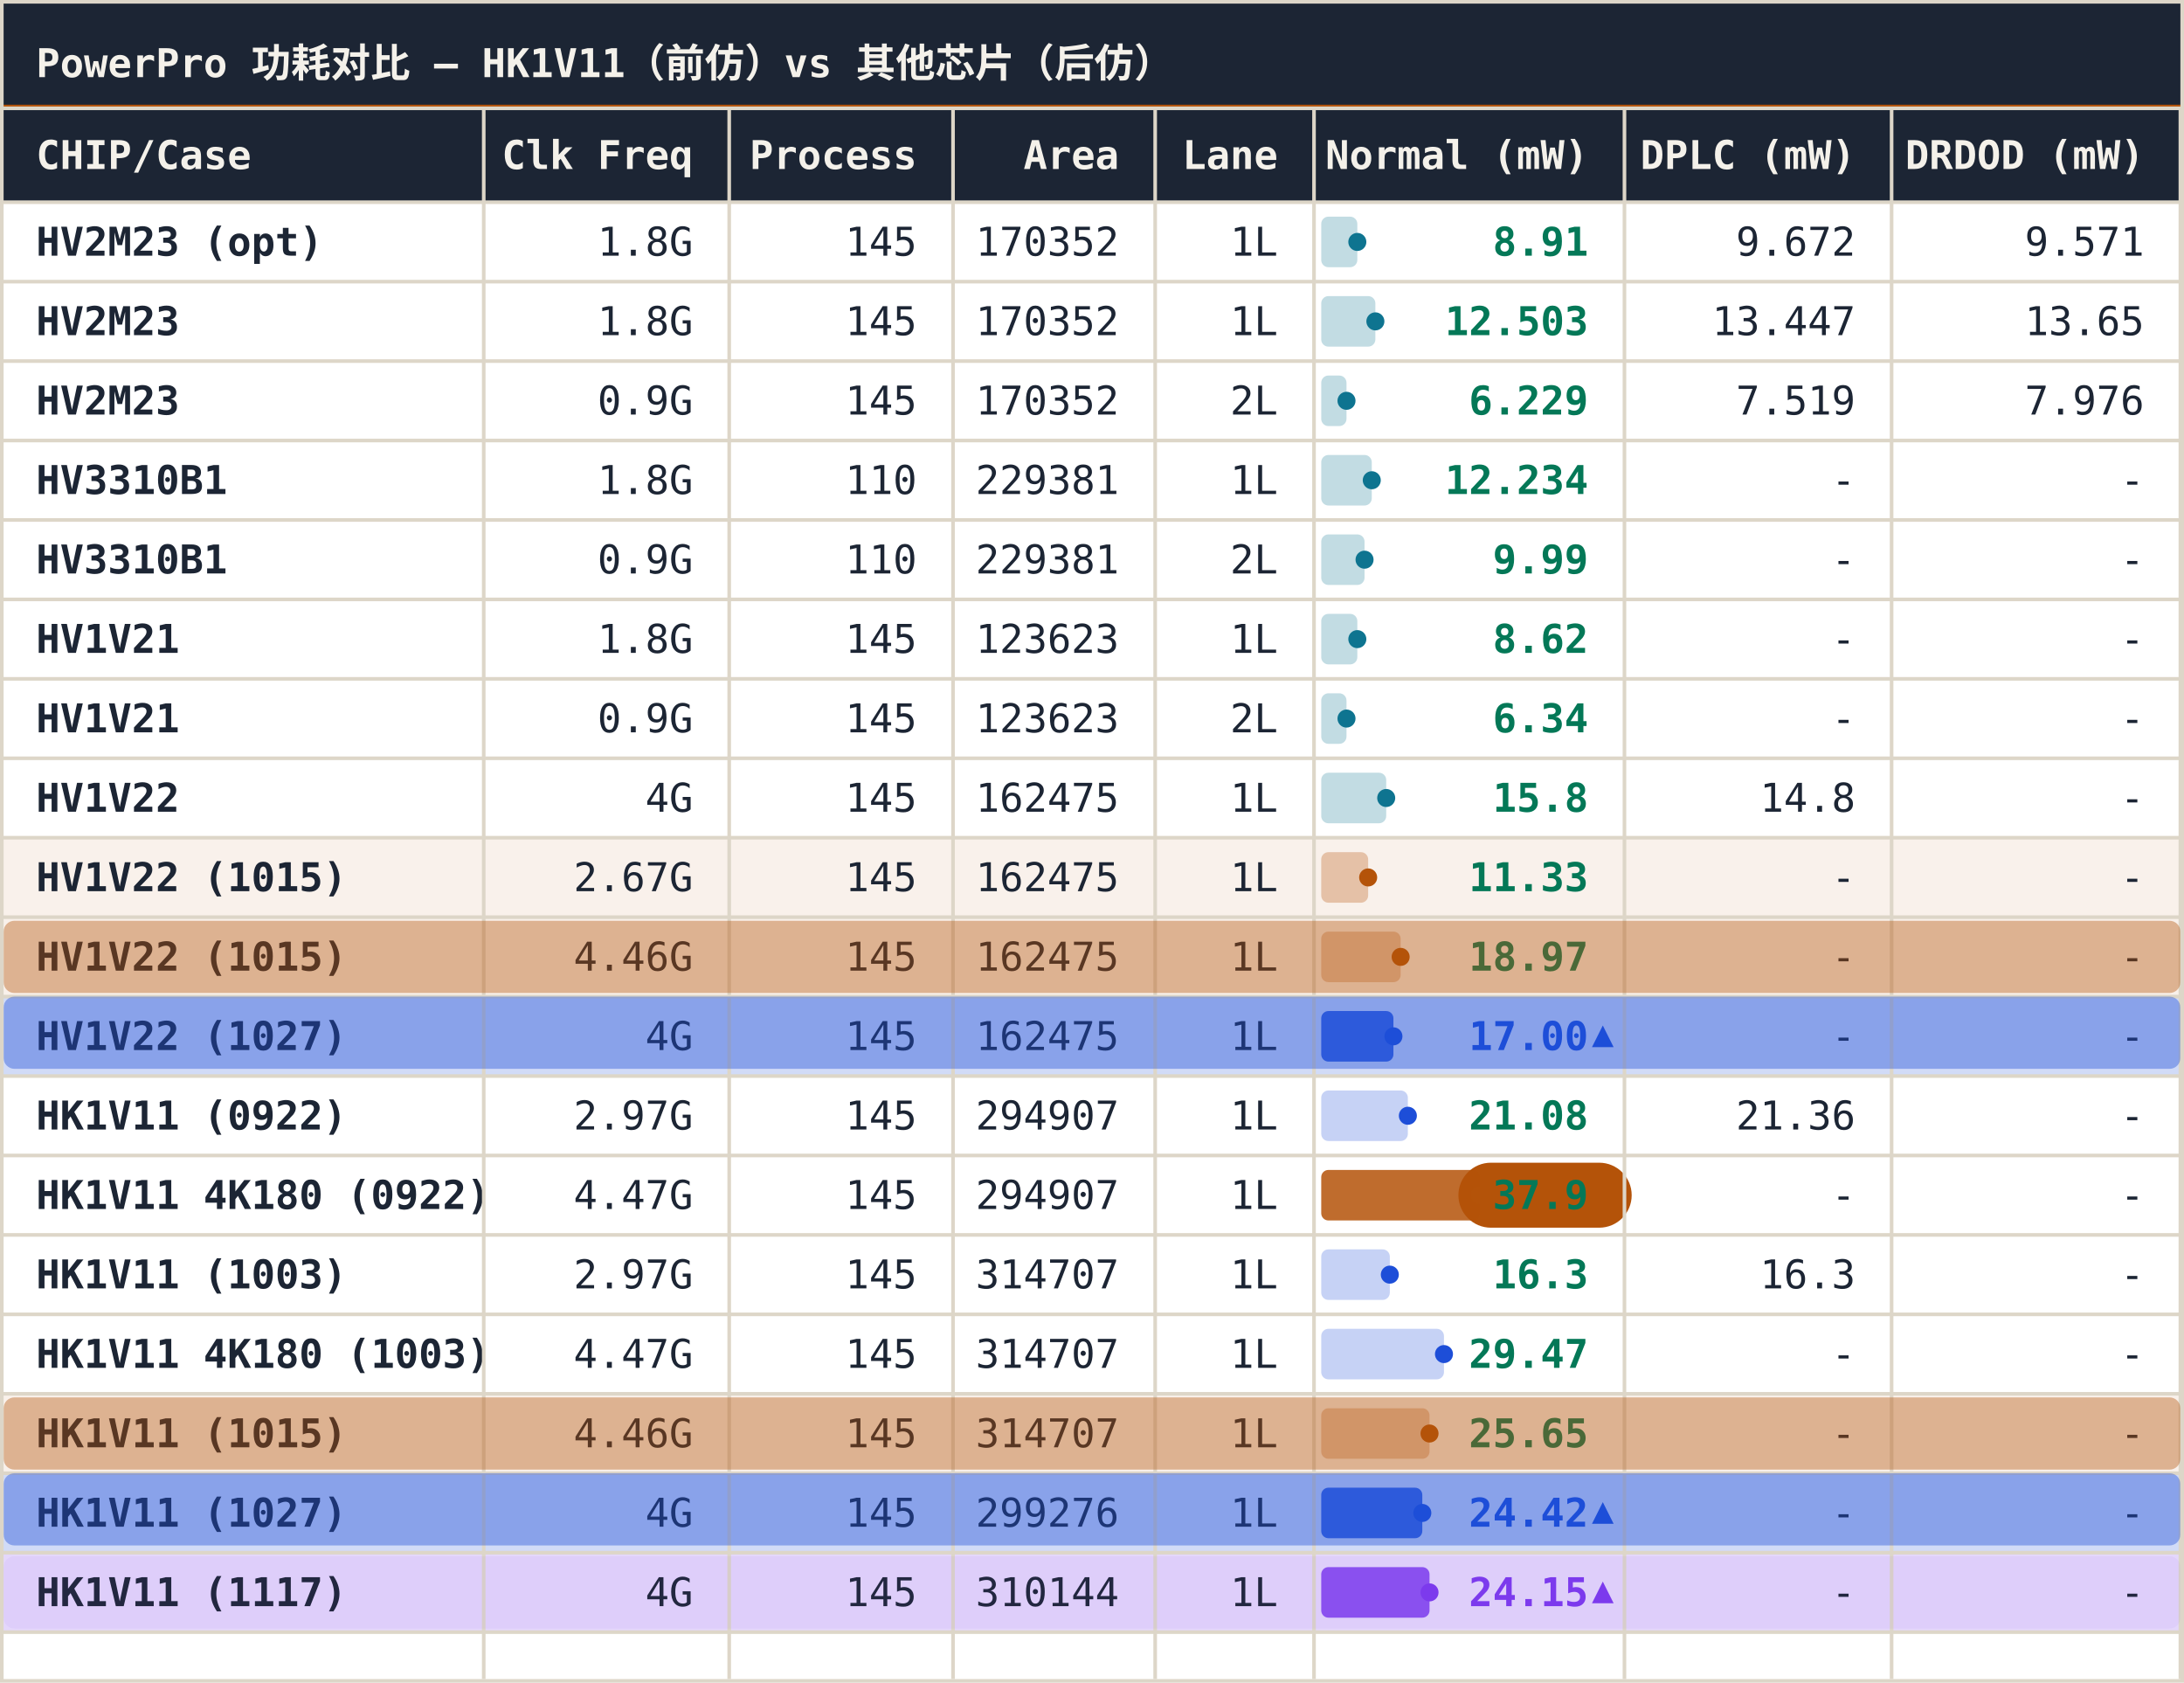
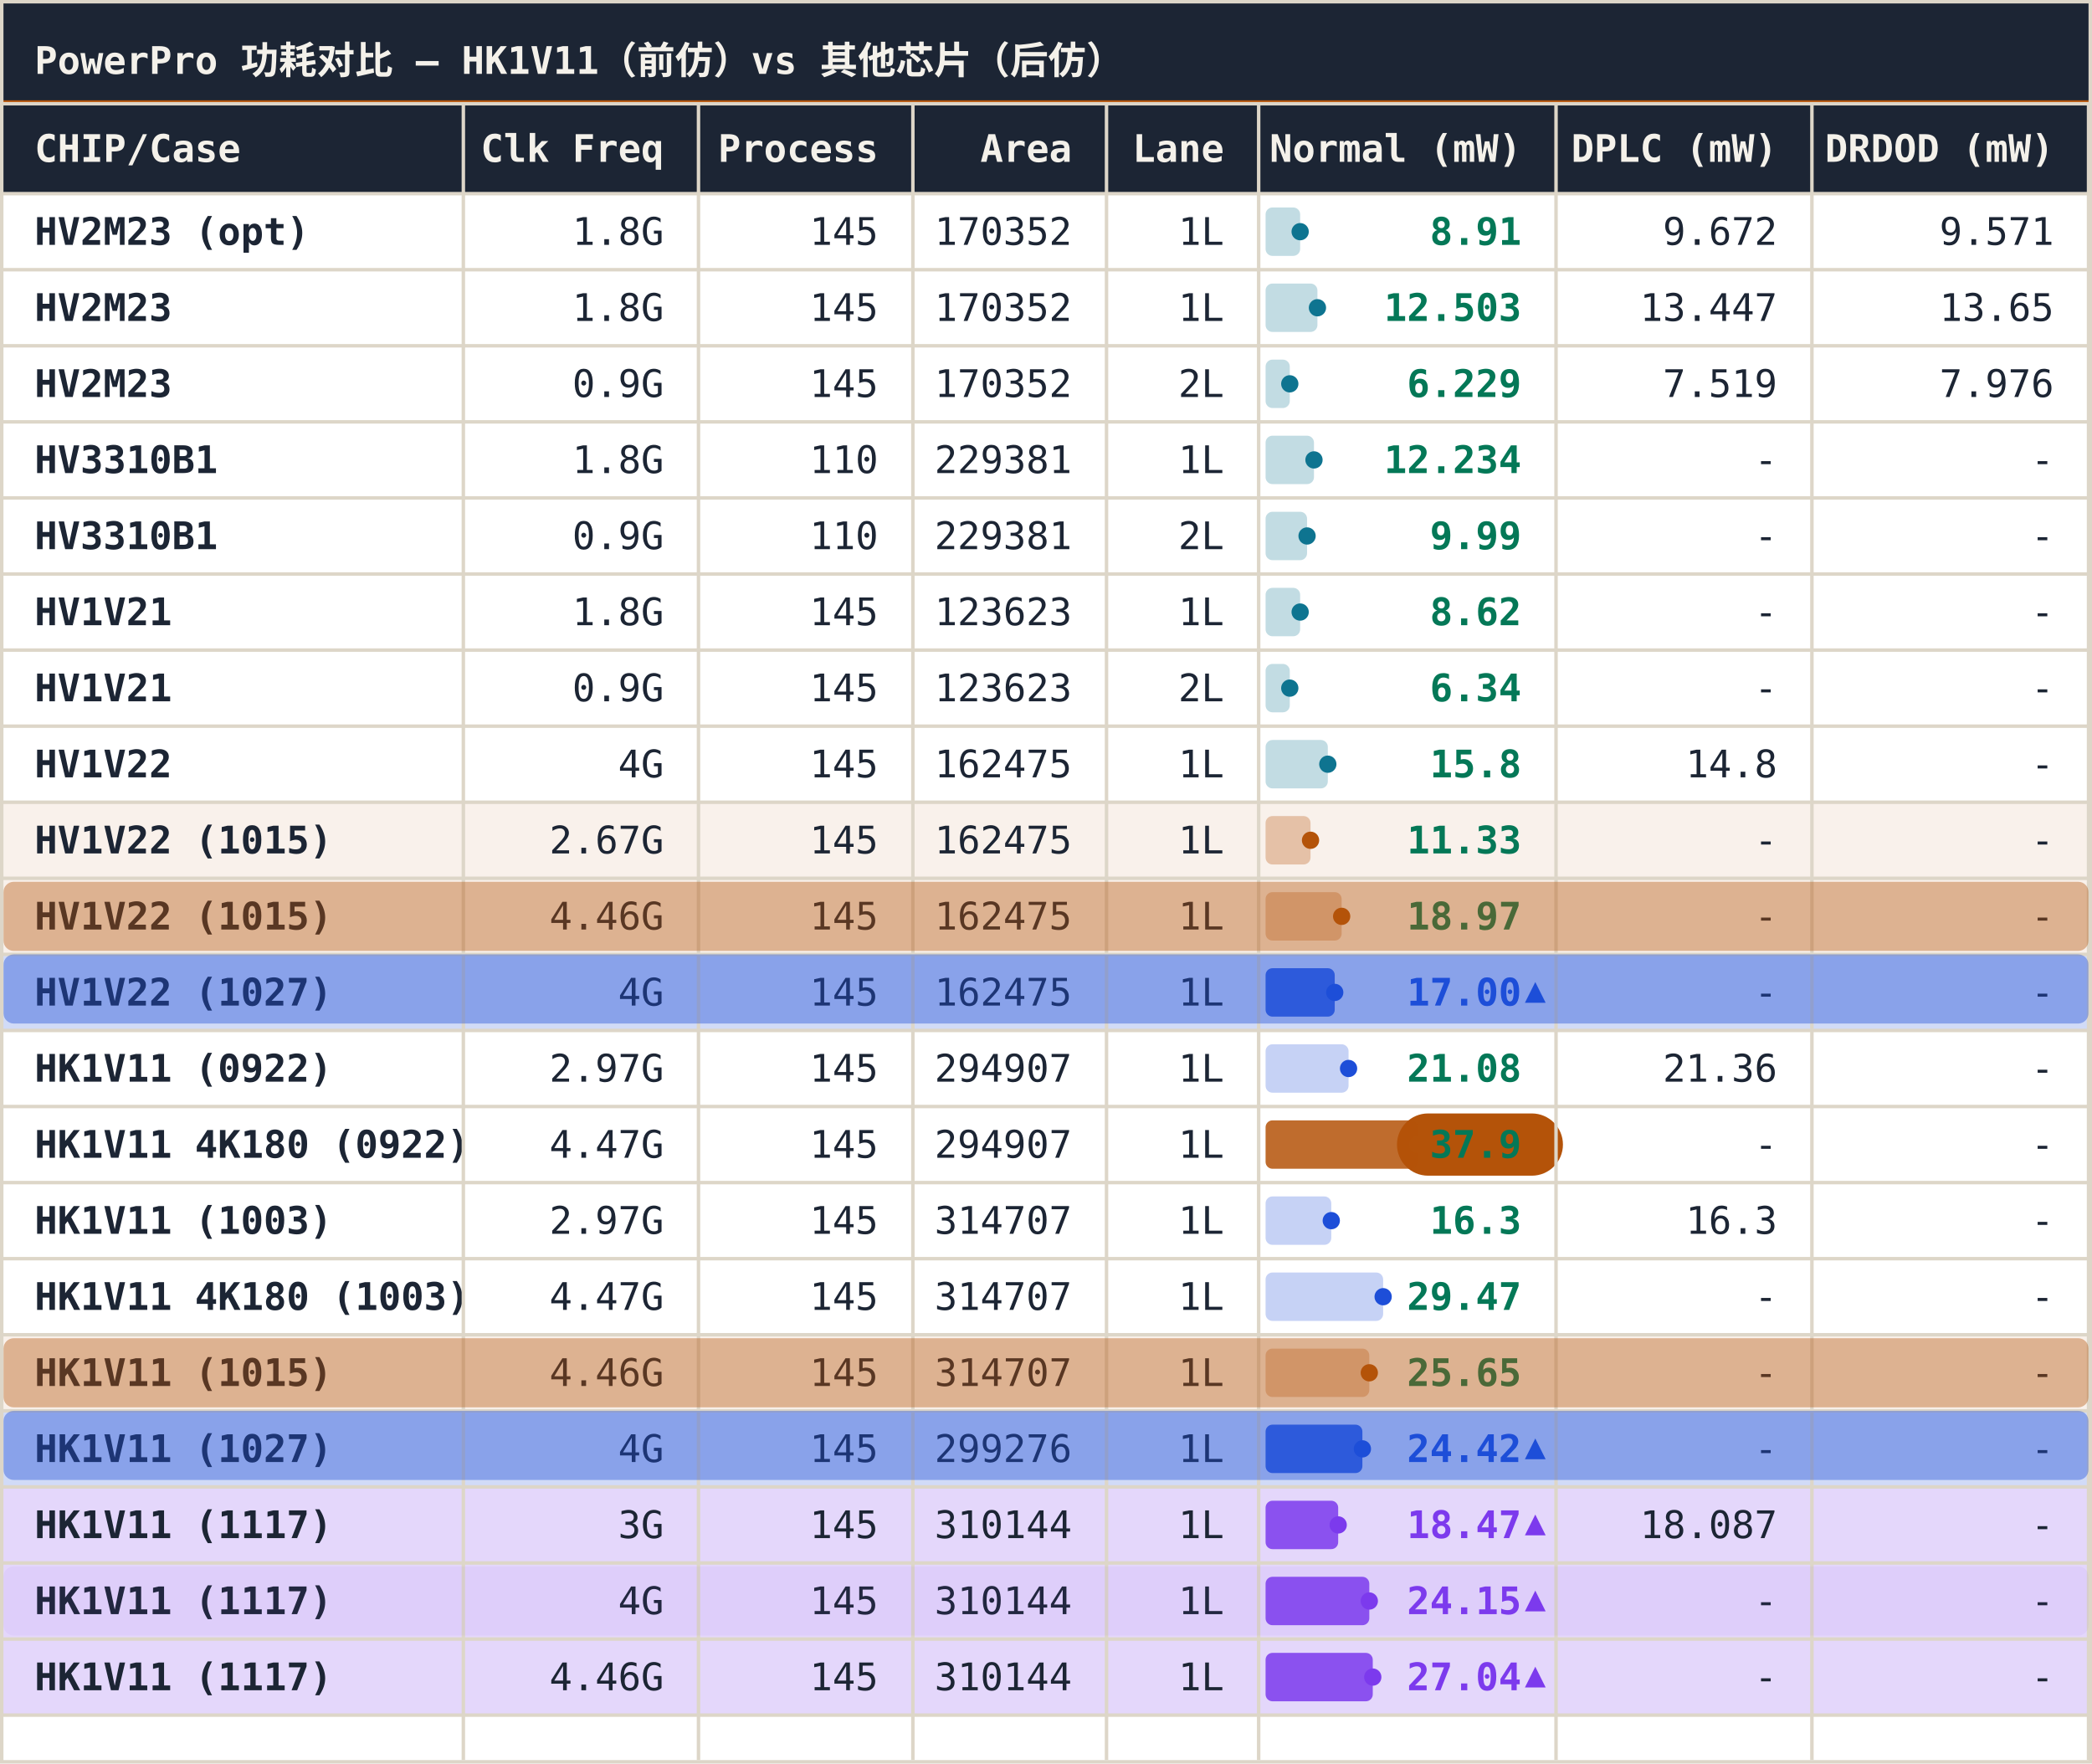
- <svg xmlns="http://www.w3.org/2000/svg" width="605" height="466" viewBox="0 0 605 466">
+ <svg xmlns="http://www.w3.org/2000/svg" width="605" height="510" viewBox="0 0 605 510">
  <style>
text{font-family:ui-monospace,Consolas,monospace,"Microsoft YaHei",sans-serif;font-size:11px;}




.in{}
.bar{transform-box:fill-box;transform-origin:left center;}
.r0{}
.b0{}
.r1{}
.b1{}
.r2{}
.b2{}
.r3{}
.b3{}
.r4{}
.b4{}
.r5{}
.b5{}
.r6{}
.b6{}
.r7{}
.b7{}
.r8{}
.b8{}
.r9{}
.b9{}
.r10{}
.b10{}
.r11{}
.b11{}
.r12{}
.b12{}
.r13{}
.b13{}
.r14{}
.b14{}
.r15{}
.b15{}
.r16{}
.b16{}
.r17{}
.b17{}
+ .r18{}
+ .b18{}
+ .r19{}
+ .b19{}
.sweep{transform-box:fill-box;transform-origin:left center;}
.cap{}
.breath{opacity:.4;}
.maxpulse{opacity:1;}

.breath2{opacity:.4;}
.breath3{opacity:.4;}
.cmpband3{transform-box:fill-box;transform-origin:left center;}

.dot{}
- .d0{}.d1{}.d2{}.d3{}.d4{}.d5{}.d6{}.d7{}.d8{}.d9{}.d10{}.d11{}.d12{}.d13{}.d14{}.d15{}.d16{}.d17{}
+ .d0{}.d1{}.d2{}.d3{}.d4{}.d5{}.d6{}.d7{}.d8{}.d9{}.d10{}.d11{}.d12{}.d13{}.d14{}.d15{}.d16{}.d17{}.d18{}.d19{}

.peakglow{}

@media (prefers-reduced-motion:reduce){*{animation:none!important}}
</style>
  <defs>
    <clipPath id="cCmp">
      <rect x="1" y="255" width="603" height="20" />
      <rect x="1" y="387" width="603" height="20" />
    </clipPath>
    <clipPath id="cCmp2">
      <rect x="1" y="276" width="603" height="20" />
      <rect x="1" y="408" width="603" height="20" />
    </clipPath>
    <clipPath id="cCmp3">
-       <rect x="1" y="431" width="603" height="20" />
+       <rect x="1" y="453" width="603" height="20" />
    </clipPath>
    <clipPath id="cBody">
-       <rect x="0" y="56" width="605" height="396" />
+       <rect x="0" y="56" width="605" height="440" />
    </clipPath>
    <linearGradient id="gCmp3" x1="0" y1="0" x2="1" y2="0">
      <stop offset="0" stop-color="#7c3aed" stop-opacity="0" />
      <stop offset="0.5" stop-color="#7c3aed" stop-opacity="0.25" />
      <stop offset="1" stop-color="#7c3aed" stop-opacity="0" />
    </linearGradient>
  </defs>
-   <rect x="0" y="0" width="605" height="466" fill="#ffffff" />
+   <rect x="0" y="0" width="605" height="510" fill="#ffffff" />
  <g class="in">
    <rect x="0" y="0" width="605" height="30" fill="#1c2534" />
    <text x="10" y="15.0" dominant-baseline="central" fill="#f4f1ea" font-weight="bold">PowerPro 功耗对比 — HK1V11（前仿）vs 其他芯片（后仿）</text>
    <rect class="sweep" x="0" y="29" width="605" height="2" fill="#b45309" />
    <rect x="0" y="30" width="605" height="26" fill="#1c2534" />
    <text x="10" y="43.0" dominant-baseline="central" fill="#f4f1ea" font-weight="bold">CHIP/Case</text>
    <text x="192" y="43.0" text-anchor="end" dominant-baseline="central" fill="#f4f1ea" font-weight="bold">Clk Freq</text>
    <text x="254" y="43.0" text-anchor="end" dominant-baseline="central" fill="#f4f1ea" font-weight="bold">Process</text>
    <text x="310" y="43.0" text-anchor="end" dominant-baseline="central" fill="#f4f1ea" font-weight="bold">Area</text>
    <text x="354" y="43.0" text-anchor="end" dominant-baseline="central" fill="#f4f1ea" font-weight="bold">Lane</text>
    <text x="440" y="43.0" text-anchor="end" dominant-baseline="central" fill="#f4f1ea" font-weight="bold">Normal (mW)</text>
    <text x="514" y="43.0" text-anchor="end" dominant-baseline="central" fill="#f4f1ea" font-weight="bold">DPLC (mW)</text>
    <text x="594" y="43.0" text-anchor="end" dominant-baseline="central" fill="#f4f1ea" font-weight="bold">DRDOD (mW)</text>
  </g>
  <g class="r0">
    <rect class="bar b0" x="366" y="60" width="10" height="14" rx="2" fill="#0e7490" fill-opacity="0.25" />
    <circle class="dot d0" cx="376" cy="67" r="2.5" fill="#0e7490" />
    <text x="10" y="67.0" dominant-baseline="central" fill="#1c2534" font-weight="bold">HV2M23 (opt)</text>
    <text x="192" y="67.0" text-anchor="end" dominant-baseline="central" fill="#1c2534">1.8G</text>
    <text x="254" y="67.0" text-anchor="end" dominant-baseline="central" fill="#1c2534">145</text>
    <text x="310" y="67.0" text-anchor="end" dominant-baseline="central" fill="#1c2534">170352</text>
    <text x="354" y="67.0" text-anchor="end" dominant-baseline="central" fill="#1c2534">1L</text>
    <text x="440" y="67.0" text-anchor="end" dominant-baseline="central" fill="#047857" font-weight="bold">8.91</text>
    <text x="514" y="67.0" text-anchor="end" dominant-baseline="central" fill="#1c2534">9.672</text>
    <text x="594" y="67.0" text-anchor="end" dominant-baseline="central" fill="#1c2534">9.571</text>
  </g>
  <g class="r1">
    <rect class="bar b1" x="366" y="82" width="15" height="14" rx="2" fill="#0e7490" fill-opacity="0.25" />
    <circle class="dot d1" cx="381" cy="89" r="2.5" fill="#0e7490" />
    <text x="10" y="89.0" dominant-baseline="central" fill="#1c2534" font-weight="bold">HV2M23</text>
    <text x="192" y="89.0" text-anchor="end" dominant-baseline="central" fill="#1c2534">1.8G</text>
    <text x="254" y="89.0" text-anchor="end" dominant-baseline="central" fill="#1c2534">145</text>
    <text x="310" y="89.0" text-anchor="end" dominant-baseline="central" fill="#1c2534">170352</text>
    <text x="354" y="89.0" text-anchor="end" dominant-baseline="central" fill="#1c2534">1L</text>
    <text x="440" y="89.0" text-anchor="end" dominant-baseline="central" fill="#047857" font-weight="bold">12.503</text>
    <text x="514" y="89.0" text-anchor="end" dominant-baseline="central" fill="#1c2534">13.447</text>
    <text x="594" y="89.0" text-anchor="end" dominant-baseline="central" fill="#1c2534">13.65</text>
  </g>
  <g class="r2">
    <rect class="bar b2" x="366" y="104" width="7" height="14" rx="2" fill="#0e7490" fill-opacity="0.25" />
    <circle class="dot d2" cx="373" cy="111" r="2.5" fill="#0e7490" />
    <text x="10" y="111.0" dominant-baseline="central" fill="#1c2534" font-weight="bold">HV2M23</text>
    <text x="192" y="111.0" text-anchor="end" dominant-baseline="central" fill="#1c2534">0.9G</text>
    <text x="254" y="111.0" text-anchor="end" dominant-baseline="central" fill="#1c2534">145</text>
    <text x="310" y="111.0" text-anchor="end" dominant-baseline="central" fill="#1c2534">170352</text>
    <text x="354" y="111.0" text-anchor="end" dominant-baseline="central" fill="#1c2534">2L</text>
    <text x="440" y="111.0" text-anchor="end" dominant-baseline="central" fill="#047857" font-weight="bold">6.229</text>
    <text x="514" y="111.0" text-anchor="end" dominant-baseline="central" fill="#1c2534">7.519</text>
    <text x="594" y="111.0" text-anchor="end" dominant-baseline="central" fill="#1c2534">7.976</text>
  </g>
  <g class="r3">
    <rect class="bar b3" x="366" y="126" width="14" height="14" rx="2" fill="#0e7490" fill-opacity="0.25" />
    <circle class="dot d3" cx="380" cy="133" r="2.5" fill="#0e7490" />
    <text x="10" y="133.0" dominant-baseline="central" fill="#1c2534" font-weight="bold">HV3310B1</text>
    <text x="192" y="133.0" text-anchor="end" dominant-baseline="central" fill="#1c2534">1.8G</text>
    <text x="254" y="133.0" text-anchor="end" dominant-baseline="central" fill="#1c2534">110</text>
    <text x="310" y="133.0" text-anchor="end" dominant-baseline="central" fill="#1c2534">229381</text>
    <text x="354" y="133.0" text-anchor="end" dominant-baseline="central" fill="#1c2534">1L</text>
    <text x="440" y="133.0" text-anchor="end" dominant-baseline="central" fill="#047857" font-weight="bold">12.234</text>
    <text x="514" y="133.0" text-anchor="end" dominant-baseline="central" fill="#1c2534">-</text>
    <text x="594" y="133.0" text-anchor="end" dominant-baseline="central" fill="#1c2534">-</text>
  </g>
  <g class="r4">
    <rect class="bar b4" x="366" y="148" width="12" height="14" rx="2" fill="#0e7490" fill-opacity="0.25" />
    <circle class="dot d4" cx="378" cy="155" r="2.5" fill="#0e7490" />
    <text x="10" y="155.0" dominant-baseline="central" fill="#1c2534" font-weight="bold">HV3310B1</text>
    <text x="192" y="155.0" text-anchor="end" dominant-baseline="central" fill="#1c2534">0.9G</text>
    <text x="254" y="155.0" text-anchor="end" dominant-baseline="central" fill="#1c2534">110</text>
    <text x="310" y="155.0" text-anchor="end" dominant-baseline="central" fill="#1c2534">229381</text>
    <text x="354" y="155.0" text-anchor="end" dominant-baseline="central" fill="#1c2534">2L</text>
    <text x="440" y="155.0" text-anchor="end" dominant-baseline="central" fill="#047857" font-weight="bold">9.99</text>
    <text x="514" y="155.0" text-anchor="end" dominant-baseline="central" fill="#1c2534">-</text>
    <text x="594" y="155.0" text-anchor="end" dominant-baseline="central" fill="#1c2534">-</text>
  </g>
  <g class="r5">
    <rect class="bar b5" x="366" y="170" width="10" height="14" rx="2" fill="#0e7490" fill-opacity="0.25" />
    <circle class="dot d5" cx="376" cy="177" r="2.5" fill="#0e7490" />
    <text x="10" y="177.0" dominant-baseline="central" fill="#1c2534" font-weight="bold">HV1V21</text>
    <text x="192" y="177.0" text-anchor="end" dominant-baseline="central" fill="#1c2534">1.8G</text>
    <text x="254" y="177.0" text-anchor="end" dominant-baseline="central" fill="#1c2534">145</text>
    <text x="310" y="177.0" text-anchor="end" dominant-baseline="central" fill="#1c2534">123623</text>
    <text x="354" y="177.0" text-anchor="end" dominant-baseline="central" fill="#1c2534">1L</text>
    <text x="440" y="177.0" text-anchor="end" dominant-baseline="central" fill="#047857" font-weight="bold">8.62</text>
    <text x="514" y="177.0" text-anchor="end" dominant-baseline="central" fill="#1c2534">-</text>
    <text x="594" y="177.0" text-anchor="end" dominant-baseline="central" fill="#1c2534">-</text>
  </g>
  <g class="r6">
    <rect class="bar b6" x="366" y="192" width="7" height="14" rx="2" fill="#0e7490" fill-opacity="0.25" />
    <circle class="dot d6" cx="373" cy="199" r="2.5" fill="#0e7490" />
    <text x="10" y="199.0" dominant-baseline="central" fill="#1c2534" font-weight="bold">HV1V21</text>
    <text x="192" y="199.0" text-anchor="end" dominant-baseline="central" fill="#1c2534">0.9G</text>
    <text x="254" y="199.0" text-anchor="end" dominant-baseline="central" fill="#1c2534">145</text>
    <text x="310" y="199.0" text-anchor="end" dominant-baseline="central" fill="#1c2534">123623</text>
    <text x="354" y="199.0" text-anchor="end" dominant-baseline="central" fill="#1c2534">2L</text>
    <text x="440" y="199.0" text-anchor="end" dominant-baseline="central" fill="#047857" font-weight="bold">6.34</text>
    <text x="514" y="199.0" text-anchor="end" dominant-baseline="central" fill="#1c2534">-</text>
    <text x="594" y="199.0" text-anchor="end" dominant-baseline="central" fill="#1c2534">-</text>
  </g>
  <g class="r7">
    <rect class="bar b7" x="366" y="214" width="18" height="14" rx="2" fill="#0e7490" fill-opacity="0.25" />
    <circle class="dot d7" cx="384" cy="221" r="2.5" fill="#0e7490" />
    <text x="10" y="221.0" dominant-baseline="central" fill="#1c2534" font-weight="bold">HV1V22</text>
    <text x="192" y="221.0" text-anchor="end" dominant-baseline="central" fill="#1c2534">4G</text>
    <text x="254" y="221.0" text-anchor="end" dominant-baseline="central" fill="#1c2534">145</text>
    <text x="310" y="221.0" text-anchor="end" dominant-baseline="central" fill="#1c2534">162475</text>
    <text x="354" y="221.0" text-anchor="end" dominant-baseline="central" fill="#1c2534">1L</text>
    <text x="440" y="221.0" text-anchor="end" dominant-baseline="central" fill="#047857" font-weight="bold">15.8</text>
    <text x="514" y="221.0" text-anchor="end" dominant-baseline="central" fill="#1c2534">14.8</text>
    <text x="594" y="221.0" text-anchor="end" dominant-baseline="central" fill="#1c2534">-</text>
  </g>
  <g class="r8">
    <rect x="0" y="232" width="605" height="22" fill="#b45309" fill-opacity="0.08" />
    <rect class="bar b8" x="366" y="236" width="13" height="14" rx="2" fill="#b45309" fill-opacity="0.30" />
    <circle class="dot d8" cx="379" cy="243" r="2.5" fill="#b45309" />
    <text x="10" y="243.0" dominant-baseline="central" fill="#1c2534" font-weight="bold">HV1V22 (1015)</text>
    <text x="192" y="243.0" text-anchor="end" dominant-baseline="central" fill="#1c2534">2.67G</text>
    <text x="254" y="243.0" text-anchor="end" dominant-baseline="central" fill="#1c2534">145</text>
    <text x="310" y="243.0" text-anchor="end" dominant-baseline="central" fill="#1c2534">162475</text>
    <text x="354" y="243.0" text-anchor="end" dominant-baseline="central" fill="#1c2534">1L</text>
    <text x="440" y="243.0" text-anchor="end" dominant-baseline="central" fill="#047857" font-weight="bold">11.33</text>
    <text x="514" y="243.0" text-anchor="end" dominant-baseline="central" fill="#1c2534">-</text>
    <text x="594" y="243.0" text-anchor="end" dominant-baseline="central" fill="#1c2534">-</text>
  </g>
  <g class="r9">
    <rect x="0" y="254" width="605" height="22" fill="#b45309" fill-opacity="0.08" />
    <rect class="bar b9" x="366" y="258" width="22" height="14" rx="2" fill="#b45309" fill-opacity="0.30" />
    <circle class="dot d9" cx="388" cy="265" r="2.5" fill="#b45309" />
    <text x="10" y="265.0" dominant-baseline="central" fill="#1c2534" font-weight="bold">HV1V22 (1015)</text>
    <text x="192" y="265.0" text-anchor="end" dominant-baseline="central" fill="#1c2534">4.46G</text>
    <text x="254" y="265.0" text-anchor="end" dominant-baseline="central" fill="#1c2534">145</text>
    <text x="310" y="265.0" text-anchor="end" dominant-baseline="central" fill="#1c2534">162475</text>
    <text x="354" y="265.0" text-anchor="end" dominant-baseline="central" fill="#1c2534">1L</text>
    <text x="440" y="265.0" text-anchor="end" dominant-baseline="central" fill="#047857" font-weight="bold">18.97</text>
    <text x="514" y="265.0" text-anchor="end" dominant-baseline="central" fill="#1c2534">-</text>
    <text x="594" y="265.0" text-anchor="end" dominant-baseline="central" fill="#1c2534">-</text>
  </g>
  <g class="r10">
    <rect x="0" y="276" width="605" height="22" fill="#1d4ed8" fill-opacity="0.20" />
    <rect class="bar b10" x="366" y="280" width="20" height="14" rx="2" fill="#1d4ed8" fill-opacity="0.85" />
    <path d="M441 290 L447 290 L444 284 Z" fill="#1d4ed8" />
    <circle class="dot d10" cx="386" cy="287" r="2.5" fill="#1d4ed8" />
    <text x="10" y="287.0" dominant-baseline="central" fill="#1c2534" font-weight="bold">HV1V22 (1027)</text>
    <text x="192" y="287.0" text-anchor="end" dominant-baseline="central" fill="#1c2534">4G</text>
    <text x="254" y="287.0" text-anchor="end" dominant-baseline="central" fill="#1c2534">145</text>
    <text x="310" y="287.0" text-anchor="end" dominant-baseline="central" fill="#1c2534">162475</text>
    <text x="354" y="287.0" text-anchor="end" dominant-baseline="central" fill="#1c2534">1L</text>
    <text x="440" y="287.0" text-anchor="end" dominant-baseline="central" fill="#1d4ed8" font-weight="bold">17.00</text>
    <text x="514" y="287.0" text-anchor="end" dominant-baseline="central" fill="#1c2534">-</text>
    <text x="594" y="287.0" text-anchor="end" dominant-baseline="central" fill="#1c2534">-</text>
  </g>
  <g class="r11">
    <rect class="bar b11" x="366" y="302" width="24" height="14" rx="2" fill="#1d4ed8" fill-opacity="0.25" />
    <circle class="dot d11" cx="390" cy="309" r="2.5" fill="#1d4ed8" />
    <text x="10" y="309.0" dominant-baseline="central" fill="#1c2534" font-weight="bold">HK1V11 (0922)</text>
    <text x="192" y="309.0" text-anchor="end" dominant-baseline="central" fill="#1c2534">2.97G</text>
    <text x="254" y="309.0" text-anchor="end" dominant-baseline="central" fill="#1c2534">145</text>
    <text x="310" y="309.0" text-anchor="end" dominant-baseline="central" fill="#1c2534">294907</text>
    <text x="354" y="309.0" text-anchor="end" dominant-baseline="central" fill="#1c2534">1L</text>
    <text x="440" y="309.0" text-anchor="end" dominant-baseline="central" fill="#047857" font-weight="bold">21.08</text>
    <text x="514" y="309.0" text-anchor="end" dominant-baseline="central" fill="#1c2534">21.36</text>
    <text x="594" y="309.0" text-anchor="end" dominant-baseline="central" fill="#1c2534">-</text>
  </g>
  <g class="r12">
    <rect class="peakglow" x="404" y="322" width="48" height="18" rx="9" fill="#b45309" />
    <g class="maxpulse">
      <rect class="bar b12" x="366" y="324" width="44" height="14" rx="2" fill="#b45309" fill-opacity="0.85" />
      <path d="M441 334 L447 334 L444 328 Z" fill="#b45309" />
    </g>
    <circle class="dot d12" cx="410" cy="331" r="2.5" fill="#b45309" />
    <text x="10" y="331.0" dominant-baseline="central" fill="#1c2534" font-weight="bold">HK1V11 4K180 (0922)</text>
    <text x="192" y="331.0" text-anchor="end" dominant-baseline="central" fill="#1c2534">4.47G</text>
    <text x="254" y="331.0" text-anchor="end" dominant-baseline="central" fill="#1c2534">145</text>
    <text x="310" y="331.0" text-anchor="end" dominant-baseline="central" fill="#1c2534">294907</text>
    <text x="354" y="331.0" text-anchor="end" dominant-baseline="central" fill="#1c2534">1L</text>
    <text x="440" y="331.0" text-anchor="end" dominant-baseline="central" fill="#047857" font-weight="bold">37.9</text>
    <text x="514" y="331.0" text-anchor="end" dominant-baseline="central" fill="#1c2534">-</text>
    <text x="594" y="331.0" text-anchor="end" dominant-baseline="central" fill="#1c2534">-</text>
  </g>
  <g class="r13">
    <rect class="bar b13" x="366" y="346" width="19" height="14" rx="2" fill="#1d4ed8" fill-opacity="0.25" />
    <circle class="dot d13" cx="385" cy="353" r="2.5" fill="#1d4ed8" />
    <text x="10" y="353.0" dominant-baseline="central" fill="#1c2534" font-weight="bold">HK1V11 (1003)</text>
    <text x="192" y="353.0" text-anchor="end" dominant-baseline="central" fill="#1c2534">2.97G</text>
    <text x="254" y="353.0" text-anchor="end" dominant-baseline="central" fill="#1c2534">145</text>
    <text x="310" y="353.0" text-anchor="end" dominant-baseline="central" fill="#1c2534">314707</text>
    <text x="354" y="353.0" text-anchor="end" dominant-baseline="central" fill="#1c2534">1L</text>
    <text x="440" y="353.0" text-anchor="end" dominant-baseline="central" fill="#047857" font-weight="bold">16.3</text>
    <text x="514" y="353.0" text-anchor="end" dominant-baseline="central" fill="#1c2534">16.3</text>
    <text x="594" y="353.0" text-anchor="end" dominant-baseline="central" fill="#1c2534">-</text>
  </g>
  <g class="r14">
    <rect class="bar b14" x="366" y="368" width="34" height="14" rx="2" fill="#1d4ed8" fill-opacity="0.25" />
    <circle class="dot d14" cx="400" cy="375" r="2.5" fill="#1d4ed8" />
    <text x="10" y="375.0" dominant-baseline="central" fill="#1c2534" font-weight="bold">HK1V11 4K180 (1003)</text>
    <text x="192" y="375.0" text-anchor="end" dominant-baseline="central" fill="#1c2534">4.47G</text>
    <text x="254" y="375.0" text-anchor="end" dominant-baseline="central" fill="#1c2534">145</text>
    <text x="310" y="375.0" text-anchor="end" dominant-baseline="central" fill="#1c2534">314707</text>
    <text x="354" y="375.0" text-anchor="end" dominant-baseline="central" fill="#1c2534">1L</text>
    <text x="440" y="375.0" text-anchor="end" dominant-baseline="central" fill="#047857" font-weight="bold">29.47</text>
    <text x="514" y="375.0" text-anchor="end" dominant-baseline="central" fill="#1c2534">-</text>
    <text x="594" y="375.0" text-anchor="end" dominant-baseline="central" fill="#1c2534">-</text>
  </g>
  <g class="r15">
    <rect x="0" y="386" width="605" height="22" fill="#b45309" fill-opacity="0.08" />
    <rect class="bar b15" x="366" y="390" width="30" height="14" rx="2" fill="#b45309" fill-opacity="0.30" />
    <circle class="dot d15" cx="396" cy="397" r="2.5" fill="#b45309" />
    <text x="10" y="397.0" dominant-baseline="central" fill="#1c2534" font-weight="bold">HK1V11 (1015)</text>
    <text x="192" y="397.0" text-anchor="end" dominant-baseline="central" fill="#1c2534">4.46G</text>
    <text x="254" y="397.0" text-anchor="end" dominant-baseline="central" fill="#1c2534">145</text>
    <text x="310" y="397.0" text-anchor="end" dominant-baseline="central" fill="#1c2534">314707</text>
    <text x="354" y="397.0" text-anchor="end" dominant-baseline="central" fill="#1c2534">1L</text>
    <text x="440" y="397.0" text-anchor="end" dominant-baseline="central" fill="#047857" font-weight="bold">25.65</text>
    <text x="514" y="397.0" text-anchor="end" dominant-baseline="central" fill="#1c2534">-</text>
    <text x="594" y="397.0" text-anchor="end" dominant-baseline="central" fill="#1c2534">-</text>
  </g>
  <g class="r16">
    <rect x="0" y="408" width="605" height="22" fill="#1d4ed8" fill-opacity="0.20" />
    <rect class="bar b16" x="366" y="412" width="28" height="14" rx="2" fill="#1d4ed8" fill-opacity="0.85" />
    <path d="M441 422 L447 422 L444 416 Z" fill="#1d4ed8" />
    <circle class="dot d16" cx="394" cy="419" r="2.5" fill="#1d4ed8" />
    <text x="10" y="419.0" dominant-baseline="central" fill="#1c2534" font-weight="bold">HK1V11 (1027)</text>
    <text x="192" y="419.0" text-anchor="end" dominant-baseline="central" fill="#1c2534">4G</text>
    <text x="254" y="419.0" text-anchor="end" dominant-baseline="central" fill="#1c2534">145</text>
    <text x="310" y="419.0" text-anchor="end" dominant-baseline="central" fill="#1c2534">299276</text>
    <text x="354" y="419.0" text-anchor="end" dominant-baseline="central" fill="#1c2534">1L</text>
    <text x="440" y="419.0" text-anchor="end" dominant-baseline="central" fill="#1d4ed8" font-weight="bold">24.42</text>
    <text x="514" y="419.0" text-anchor="end" dominant-baseline="central" fill="#1c2534">-</text>
    <text x="594" y="419.0" text-anchor="end" dominant-baseline="central" fill="#1c2534">-</text>
  </g>
  <g class="r17">
    <rect x="0" y="430" width="605" height="22" fill="#7c3aed" fill-opacity="0.20" />
-     <rect class="bar b17" x="366" y="434" width="30" height="14" rx="2" fill="#7c3aed" fill-opacity="0.85" />
+     <rect class="bar b17" x="366" y="434" width="21" height="14" rx="2" fill="#7c3aed" fill-opacity="0.85" />
    <path d="M441 444 L447 444 L444 438 Z" fill="#7c3aed" />
-     <circle class="dot d17" cx="396" cy="441" r="2.5" fill="#7c3aed" />
+     <circle class="dot d17" cx="387" cy="441" r="2.5" fill="#7c3aed" />
    <text x="10" y="441.0" dominant-baseline="central" fill="#1c2534" font-weight="bold">HK1V11 (1117)</text>
-     <text x="192" y="441.0" text-anchor="end" dominant-baseline="central" fill="#1c2534">4G</text>
+     <text x="192" y="441.0" text-anchor="end" dominant-baseline="central" fill="#1c2534">3G</text>
    <text x="254" y="441.0" text-anchor="end" dominant-baseline="central" fill="#1c2534">145</text>
    <text x="310" y="441.0" text-anchor="end" dominant-baseline="central" fill="#1c2534">310144</text>
    <text x="354" y="441.0" text-anchor="end" dominant-baseline="central" fill="#1c2534">1L</text>
-     <text x="440" y="441.0" text-anchor="end" dominant-baseline="central" fill="#7c3aed" font-weight="bold">24.15</text>
-     <text x="514" y="441.0" text-anchor="end" dominant-baseline="central" fill="#1c2534">-</text>
+     <text x="440" y="441.0" text-anchor="end" dominant-baseline="central" fill="#7c3aed" font-weight="bold">18.47</text>
+     <text x="514" y="441.0" text-anchor="end" dominant-baseline="central" fill="#1c2534">18.087</text>
    <text x="594" y="441.0" text-anchor="end" dominant-baseline="central" fill="#1c2534">-</text>
+   </g>
+   <g class="r18">
+     <rect x="0" y="452" width="605" height="22" fill="#7c3aed" fill-opacity="0.20" />
+     <rect class="bar b18" x="366" y="456" width="30" height="14" rx="2" fill="#7c3aed" fill-opacity="0.85" />
+     <path d="M441 466 L447 466 L444 460 Z" fill="#7c3aed" />
+     <circle class="dot d18" cx="396" cy="463" r="2.5" fill="#7c3aed" />
+     <text x="10" y="463.0" dominant-baseline="central" fill="#1c2534" font-weight="bold">HK1V11 (1117)</text>
+     <text x="192" y="463.0" text-anchor="end" dominant-baseline="central" fill="#1c2534">4G</text>
+     <text x="254" y="463.0" text-anchor="end" dominant-baseline="central" fill="#1c2534">145</text>
+     <text x="310" y="463.0" text-anchor="end" dominant-baseline="central" fill="#1c2534">310144</text>
+     <text x="354" y="463.0" text-anchor="end" dominant-baseline="central" fill="#1c2534">1L</text>
+     <text x="440" y="463.0" text-anchor="end" dominant-baseline="central" fill="#7c3aed" font-weight="bold">24.15</text>
+     <text x="514" y="463.0" text-anchor="end" dominant-baseline="central" fill="#1c2534">-</text>
+     <text x="594" y="463.0" text-anchor="end" dominant-baseline="central" fill="#1c2534">-</text>
+   </g>
+   <g class="r19">
+     <rect x="0" y="474" width="605" height="22" fill="#7c3aed" fill-opacity="0.20" />
+     <rect class="bar b19" x="366" y="478" width="31" height="14" rx="2" fill="#7c3aed" fill-opacity="0.85" />
+     <path d="M441 488 L447 488 L444 482 Z" fill="#7c3aed" />
+     <circle class="dot d19" cx="397" cy="485" r="2.5" fill="#7c3aed" />
+     <text x="10" y="485.0" dominant-baseline="central" fill="#1c2534" font-weight="bold">HK1V11 (1117)</text>
+     <text x="192" y="485.0" text-anchor="end" dominant-baseline="central" fill="#1c2534">4.46G</text>
+     <text x="254" y="485.0" text-anchor="end" dominant-baseline="central" fill="#1c2534">145</text>
+     <text x="310" y="485.0" text-anchor="end" dominant-baseline="central" fill="#1c2534">310144</text>
+     <text x="354" y="485.0" text-anchor="end" dominant-baseline="central" fill="#1c2534">1L</text>
+     <text x="440" y="485.0" text-anchor="end" dominant-baseline="central" fill="#7c3aed" font-weight="bold">27.04</text>
+     <text x="514" y="485.0" text-anchor="end" dominant-baseline="central" fill="#1c2534">-</text>
+     <text x="594" y="485.0" text-anchor="end" dominant-baseline="central" fill="#1c2534">-</text>
  </g>
  <g clip-path="url(#cBody)" />
  <g stroke="#ddd6c8" stroke-width="1">
-     <line x1="0" y1="30" x2="0" y2="465" />
-     <line x1="134" y1="30" x2="134" y2="465" />
-     <line x1="202" y1="30" x2="202" y2="465" />
-     <line x1="264" y1="30" x2="264" y2="465" />
-     <line x1="320" y1="30" x2="320" y2="465" />
-     <line x1="364" y1="30" x2="364" y2="465" />
-     <line x1="450" y1="30" x2="450" y2="465" />
-     <line x1="524" y1="30" x2="524" y2="465" />
-     <line x1="604" y1="30" x2="604" y2="465" />
+     <line x1="0" y1="30" x2="0" y2="509" />
+     <line x1="134" y1="30" x2="134" y2="509" />
+     <line x1="202" y1="30" x2="202" y2="509" />
+     <line x1="264" y1="30" x2="264" y2="509" />
+     <line x1="320" y1="30" x2="320" y2="509" />
+     <line x1="364" y1="30" x2="364" y2="509" />
+     <line x1="450" y1="30" x2="450" y2="509" />
+     <line x1="524" y1="30" x2="524" y2="509" />
+     <line x1="604" y1="30" x2="604" y2="509" />
    <line x1="0" y1="30" x2="605" y2="30" />
    <line x1="0" y1="56" x2="605" y2="56" />
    <line x1="0" y1="78" x2="605" y2="78" />
    <line x1="0" y1="100" x2="605" y2="100" />
    <line x1="0" y1="122" x2="605" y2="122" />
    <line x1="0" y1="144" x2="605" y2="144" />
    <line x1="0" y1="166" x2="605" y2="166" />
    <line x1="0" y1="188" x2="605" y2="188" />
    <line x1="0" y1="210" x2="605" y2="210" />
    <line x1="0" y1="232" x2="605" y2="232" />
    <line x1="0" y1="254" x2="605" y2="254" />
    <line x1="0" y1="276" x2="605" y2="276" />
    <line x1="0" y1="298" x2="605" y2="298" />
    <line x1="0" y1="320" x2="605" y2="320" />
    <line x1="0" y1="342" x2="605" y2="342" />
    <line x1="0" y1="364" x2="605" y2="364" />
    <line x1="0" y1="386" x2="605" y2="386" />
    <line x1="0" y1="408" x2="605" y2="408" />
    <line x1="0" y1="430" x2="605" y2="430" />
    <line x1="0" y1="452" x2="605" y2="452" />
+     <line x1="0" y1="474" x2="605" y2="474" />
+     <line x1="0" y1="496" x2="605" y2="496" />
  </g>
  <g class="breath" fill="#b45309">
    <rect x="1" y="255" width="603" height="20" rx="3" />
    <rect x="1" y="387" width="603" height="20" rx="3" />
  </g>
  <g class="breath2" fill="#1d4ed8">
    <rect x="1" y="276" width="603" height="20" rx="3" />
    <rect x="1" y="408" width="603" height="20" rx="3" />
  </g>
  <g class="breath3" fill="#7c3aed" fill-opacity="0.16">
-     <rect x="1" y="431" width="603" height="20" rx="3" />
+     <rect x="1" y="453" width="603" height="20" rx="3" />
  </g>
  <g clip-path="url(#cCmp)" />
  <g clip-path="url(#cCmp2)" />
  <g clip-path="url(#cCmp3)" />
-   <rect x="0.5" y="0.5" width="604" height="465" fill="none" stroke="#ddd6c8" stroke-width="1" />
+   <rect x="0.5" y="0.5" width="604" height="509" fill="none" stroke="#ddd6c8" stroke-width="1" />
</svg>
